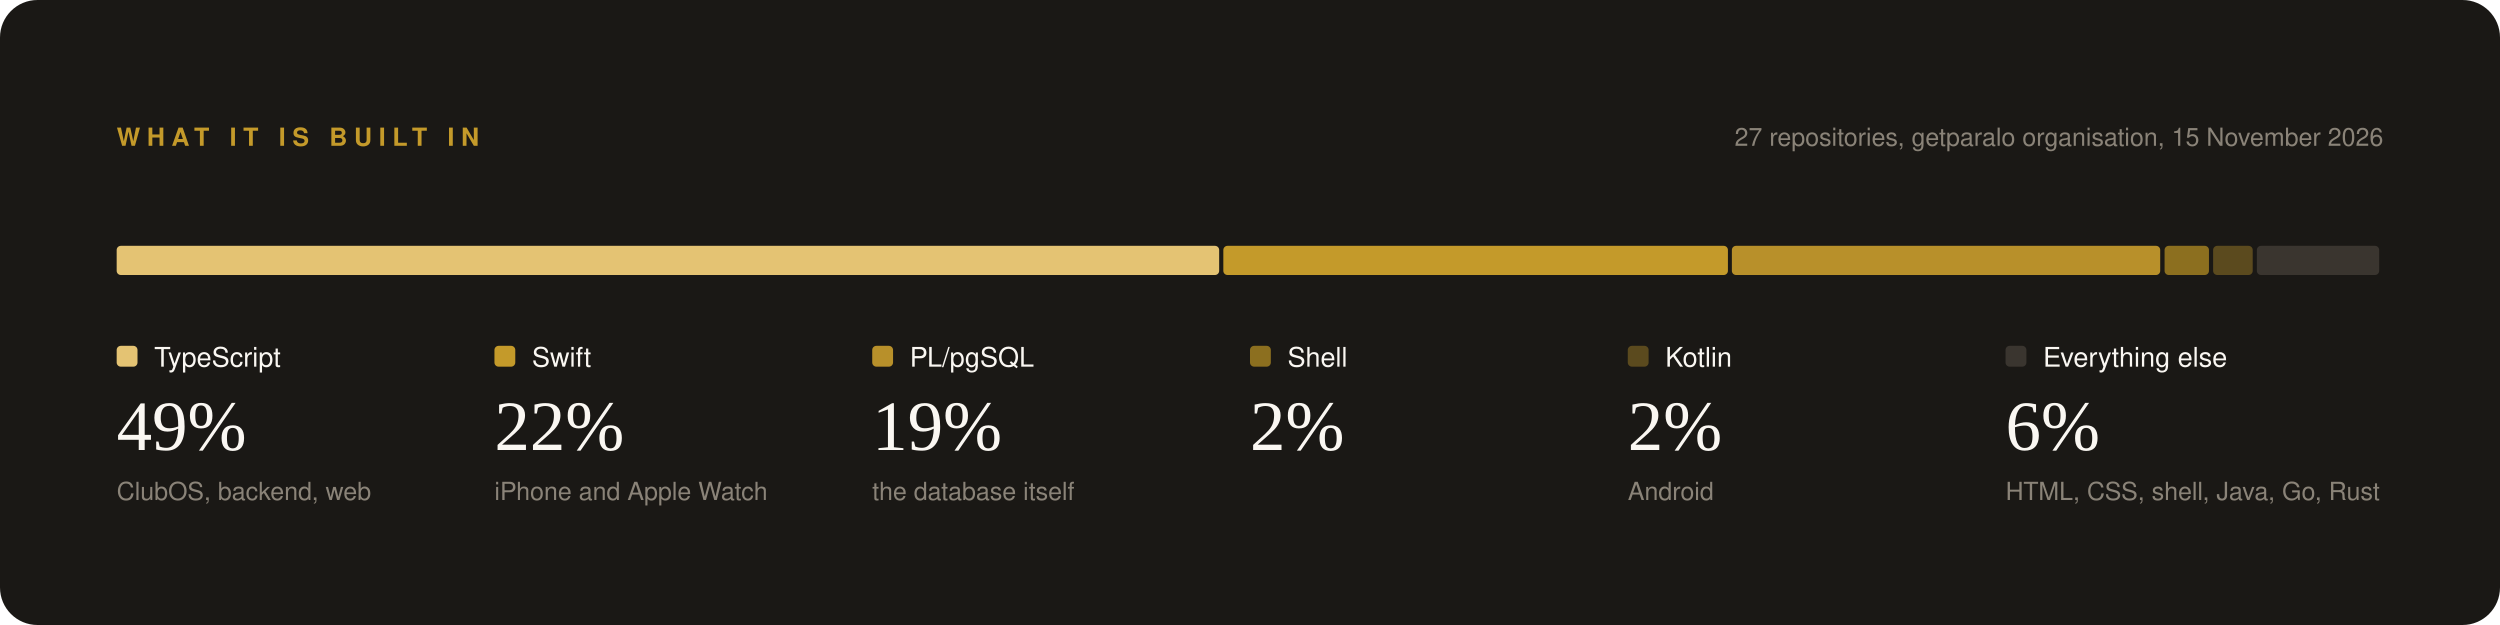
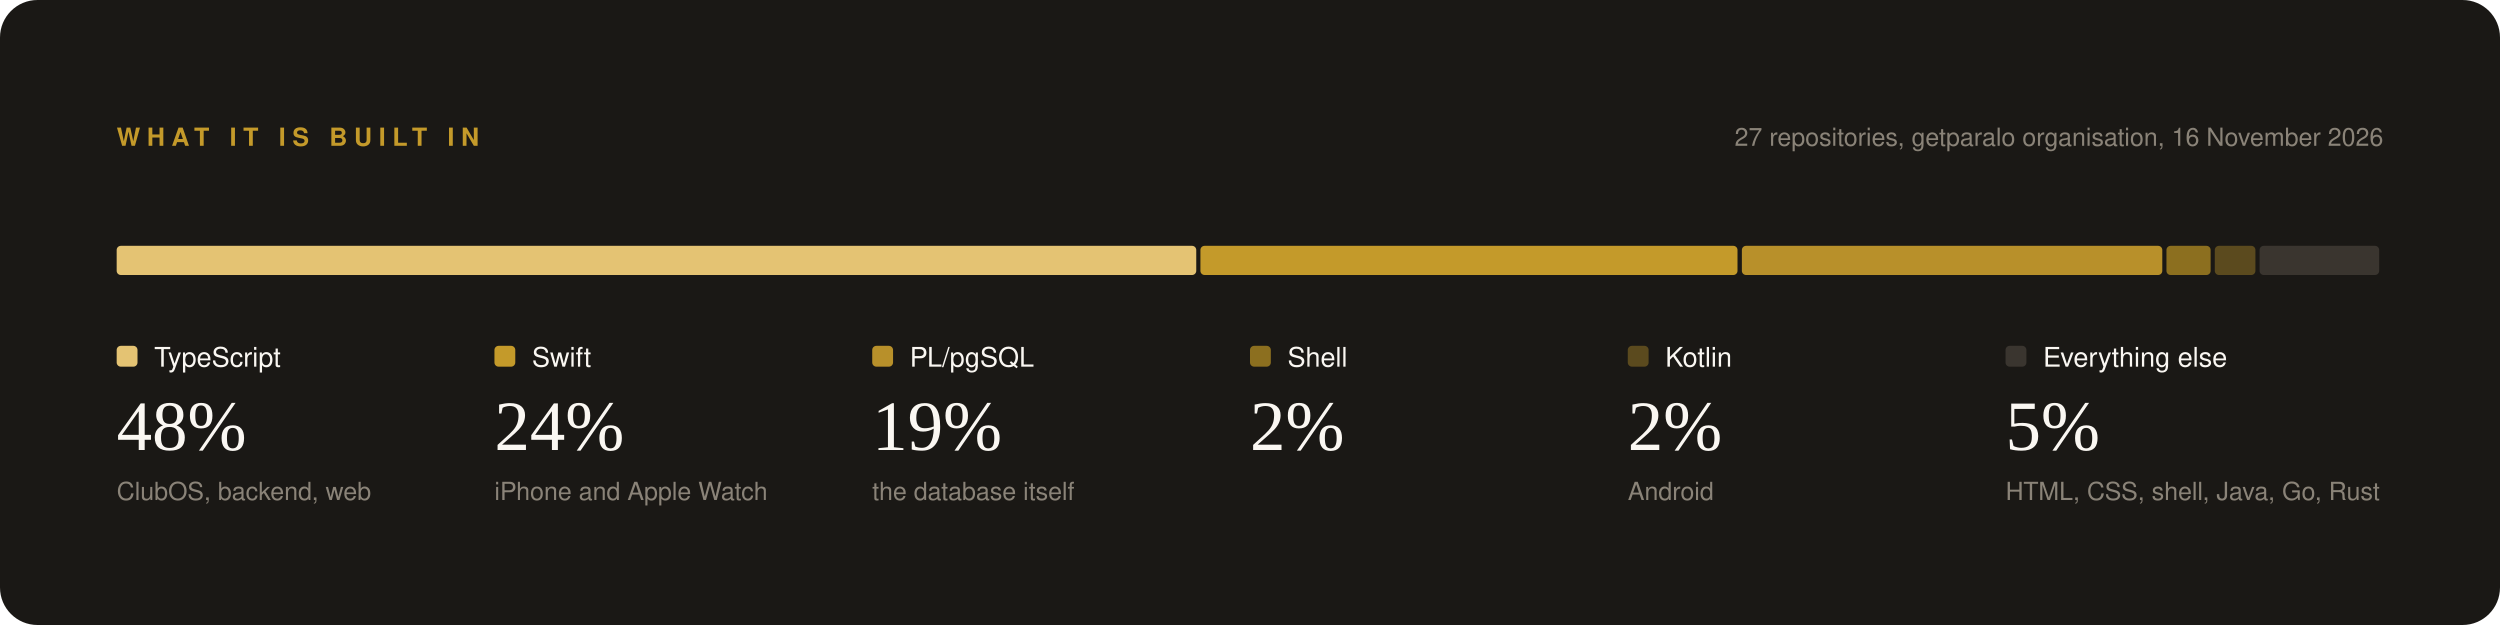
<svg xmlns="http://www.w3.org/2000/svg" width="1200" height="300" viewBox="0 0 1200 300" role="img" aria-label="Languages across Paralo repositories">
  <rect width="1200" height="300" rx="18" fill="#1A1815" />
  <text x="56" y="70" font-family="-apple-system, 'Helvetica Neue', Helvetica, Arial, sans-serif" font-size="12" letter-spacing="3.2" font-weight="600" fill="#C49A2A">WHAT IT IS BUILT IN</text>
-   <text x="1144" y="70" text-anchor="end" font-family="-apple-system, 'Helvetica Neue', Helvetica, Arial, sans-serif" font-size="12" fill="#8A8378">27 repositories, getparalo organisation, 15 November 2026</text>
-   <rect x="56.0" y="118" width="529.2" height="14" rx="2" fill="#E4C373">
-     <animate attributeName="width" values="0;0;529.2" keyTimes="0;0.125;1" dur="0.80s" begin="0s" fill="freeze" calcMode="spline" keySplines="0 0 1 1;0.2 0.7 0.2 1" />
+   <text x="1144" y="70" text-anchor="end" font-family="-apple-system, 'Helvetica Neue', Helvetica, Arial, sans-serif" font-size="12" fill="#8A8378">27 repositories, getparalo organisation, 16 November 2026</text>
+   <rect x="56.0" y="118" width="518.2" height="14" rx="2" fill="#E4C373">
+     <animate attributeName="width" values="0;0;518.2" keyTimes="0;0.125;1" dur="0.80s" begin="0s" fill="freeze" calcMode="spline" keySplines="0 0 1 1;0.2 0.7 0.2 1" />
  </rect>
-   <rect x="587.2" y="118" width="242.2" height="14" rx="2" fill="#C49A2A">
-     <animate attributeName="width" values="0;0;242.2" keyTimes="0;0.239;1" dur="0.92s" begin="0s" fill="freeze" calcMode="spline" keySplines="0 0 1 1;0.2 0.7 0.2 1" />
+   <rect x="576.2" y="118" width="257.8" height="14" rx="2" fill="#C49A2A">
+     <animate attributeName="width" values="0;0;257.8" keyTimes="0;0.239;1" dur="0.92s" begin="0s" fill="freeze" calcMode="spline" keySplines="0 0 1 1;0.2 0.7 0.2 1" />
  </rect>
-   <rect x="831.3" y="118" width="205.6" height="14" rx="2" fill="#B8902A">
-     <animate attributeName="width" values="0;0;205.6" keyTimes="0;0.327;1" dur="1.04s" begin="0s" fill="freeze" calcMode="spline" keySplines="0 0 1 1;0.2 0.7 0.2 1" />
+   <rect x="836.1" y="118" width="201.8" height="14" rx="2" fill="#B8902A">
+     <animate attributeName="width" values="0;0;201.8" keyTimes="0;0.327;1" dur="1.04s" begin="0s" fill="freeze" calcMode="spline" keySplines="0 0 1 1;0.2 0.7 0.2 1" />
  </rect>
-   <rect x="1039.0" y="118" width="21.3" height="14" rx="2" fill="#8C6F1F">
-     <animate attributeName="width" values="0;0;21.3" keyTimes="0;0.397;1" dur="1.16s" begin="0s" fill="freeze" calcMode="spline" keySplines="0 0 1 1;0.2 0.7 0.2 1" />
+   <rect x="1039.9" y="118" width="21.2" height="14" rx="2" fill="#8C6F1F">
+     <animate attributeName="width" values="0;0;21.2" keyTimes="0;0.397;1" dur="1.16s" begin="0s" fill="freeze" calcMode="spline" keySplines="0 0 1 1;0.2 0.7 0.2 1" />
  </rect>
-   <rect x="1062.3" y="118" width="19.0" height="14" rx="2" fill="#5B4A1E">
-     <animate attributeName="width" values="0;0;19.0" keyTimes="0;0.453;1" dur="1.28s" begin="0s" fill="freeze" calcMode="spline" keySplines="0 0 1 1;0.2 0.7 0.2 1" />
+   <rect x="1063.1" y="118" width="19.5" height="14" rx="2" fill="#5B4A1E">
+     <animate attributeName="width" values="0;0;19.5" keyTimes="0;0.453;1" dur="1.28s" begin="0s" fill="freeze" calcMode="spline" keySplines="0 0 1 1;0.2 0.7 0.2 1" />
  </rect>
-   <rect x="1083.3" y="118" width="58.7" height="14" rx="2" fill="#3A352F">
-     <animate attributeName="width" values="0;0;58.7" keyTimes="0;0.500;1" dur="1.40s" begin="0s" fill="freeze" calcMode="spline" keySplines="0 0 1 1;0.2 0.7 0.2 1" />
+   <rect x="1084.6" y="118" width="57.4" height="14" rx="2" fill="#3A352F">
+     <animate attributeName="width" values="0;0;57.4" keyTimes="0;0.500;1" dur="1.40s" begin="0s" fill="freeze" calcMode="spline" keySplines="0 0 1 1;0.2 0.7 0.2 1" />
  </rect>
  <rect x="56.0" y="166" width="10" height="10" rx="2" fill="#E4C373" />
  <text x="74.0" y="176" font-family="-apple-system, 'Helvetica Neue', Helvetica, Arial, sans-serif" font-size="13" fill="#FAF7F2">TypeScript</text>
-   <text x="56.0" y="216" font-family="Georgia, 'Times New Roman', Times, serif" font-size="34" fill="#FAF7F2">49%</text>
+   <text x="56.0" y="216" font-family="Georgia, 'Times New Roman', Times, serif" font-size="34" fill="#FAF7F2">48%</text>
  <text x="56.0" y="240" font-family="-apple-system, 'Helvetica Neue', Helvetica, Arial, sans-serif" font-size="12" fill="#8A8378">ClubOS, backend, web</text>
  <rect x="237.333" y="166" width="10" height="10" rx="2" fill="#C49A2A" />
  <text x="255.333" y="176" font-family="-apple-system, 'Helvetica Neue', Helvetica, Arial, sans-serif" font-size="13" fill="#FAF7F2">Swift</text>
-   <text x="237.333" y="216" font-family="Georgia, 'Times New Roman', Times, serif" font-size="34" fill="#FAF7F2">22%</text>
+   <text x="237.333" y="216" font-family="Georgia, 'Times New Roman', Times, serif" font-size="34" fill="#FAF7F2">24%</text>
  <text x="237.333" y="240" font-family="-apple-system, 'Helvetica Neue', Helvetica, Arial, sans-serif" font-size="12" fill="#8A8378">iPhone and Apple Watch</text>
  <rect x="418.667" y="166" width="10" height="10" rx="2" fill="#B8902A" />
  <text x="436.667" y="176" font-family="-apple-system, 'Helvetica Neue', Helvetica, Arial, sans-serif" font-size="13" fill="#FAF7F2">PL/pgSQL</text>
  <text x="418.667" y="216" font-family="Georgia, 'Times New Roman', Times, serif" font-size="34" fill="#FAF7F2">19%</text>
  <text x="418.667" y="240" font-family="-apple-system, 'Helvetica Neue', Helvetica, Arial, sans-serif" font-size="12" fill="#8A8378">the database itself</text>
  <rect x="600.0" y="166" width="10" height="10" rx="2" fill="#8C6F1F" />
  <text x="618.0" y="176" font-family="-apple-system, 'Helvetica Neue', Helvetica, Arial, sans-serif" font-size="13" fill="#FAF7F2">Shell</text>
  <text x="600.0" y="216" font-family="Georgia, 'Times New Roman', Times, serif" font-size="34" fill="#FAF7F2">2%</text>
  <text x="600.0" y="240" font-family="-apple-system, 'Helvetica Neue', Helvetica, Arial, sans-serif" font-size="12" fill="#8A8378" />
  <rect x="781.333" y="166" width="10" height="10" rx="2" fill="#5B4A1E" />
  <text x="799.333" y="176" font-family="-apple-system, 'Helvetica Neue', Helvetica, Arial, sans-serif" font-size="13" fill="#FAF7F2">Kotlin</text>
  <text x="781.333" y="216" font-family="Georgia, 'Times New Roman', Times, serif" font-size="34" fill="#FAF7F2">2%</text>
  <text x="781.333" y="240" font-family="-apple-system, 'Helvetica Neue', Helvetica, Arial, sans-serif" font-size="12" fill="#8A8378">Android</text>
  <rect x="962.667" y="166" width="10" height="10" rx="2" fill="#3A352F" />
  <text x="980.667" y="176" font-family="-apple-system, 'Helvetica Neue', Helvetica, Arial, sans-serif" font-size="13" fill="#FAF7F2">Everything else</text>
-   <text x="962.667" y="216" font-family="Georgia, 'Times New Roman', Times, serif" font-size="34" fill="#FAF7F2">6%</text>
+   <text x="962.667" y="216" font-family="Georgia, 'Times New Roman', Times, serif" font-size="34" fill="#FAF7F2">5%</text>
  <text x="962.667" y="240" font-family="-apple-system, 'Helvetica Neue', Helvetica, Arial, sans-serif" font-size="12" fill="#8A8378">HTML, CSS, shell, Java, Go, Rust</text>
</svg>
